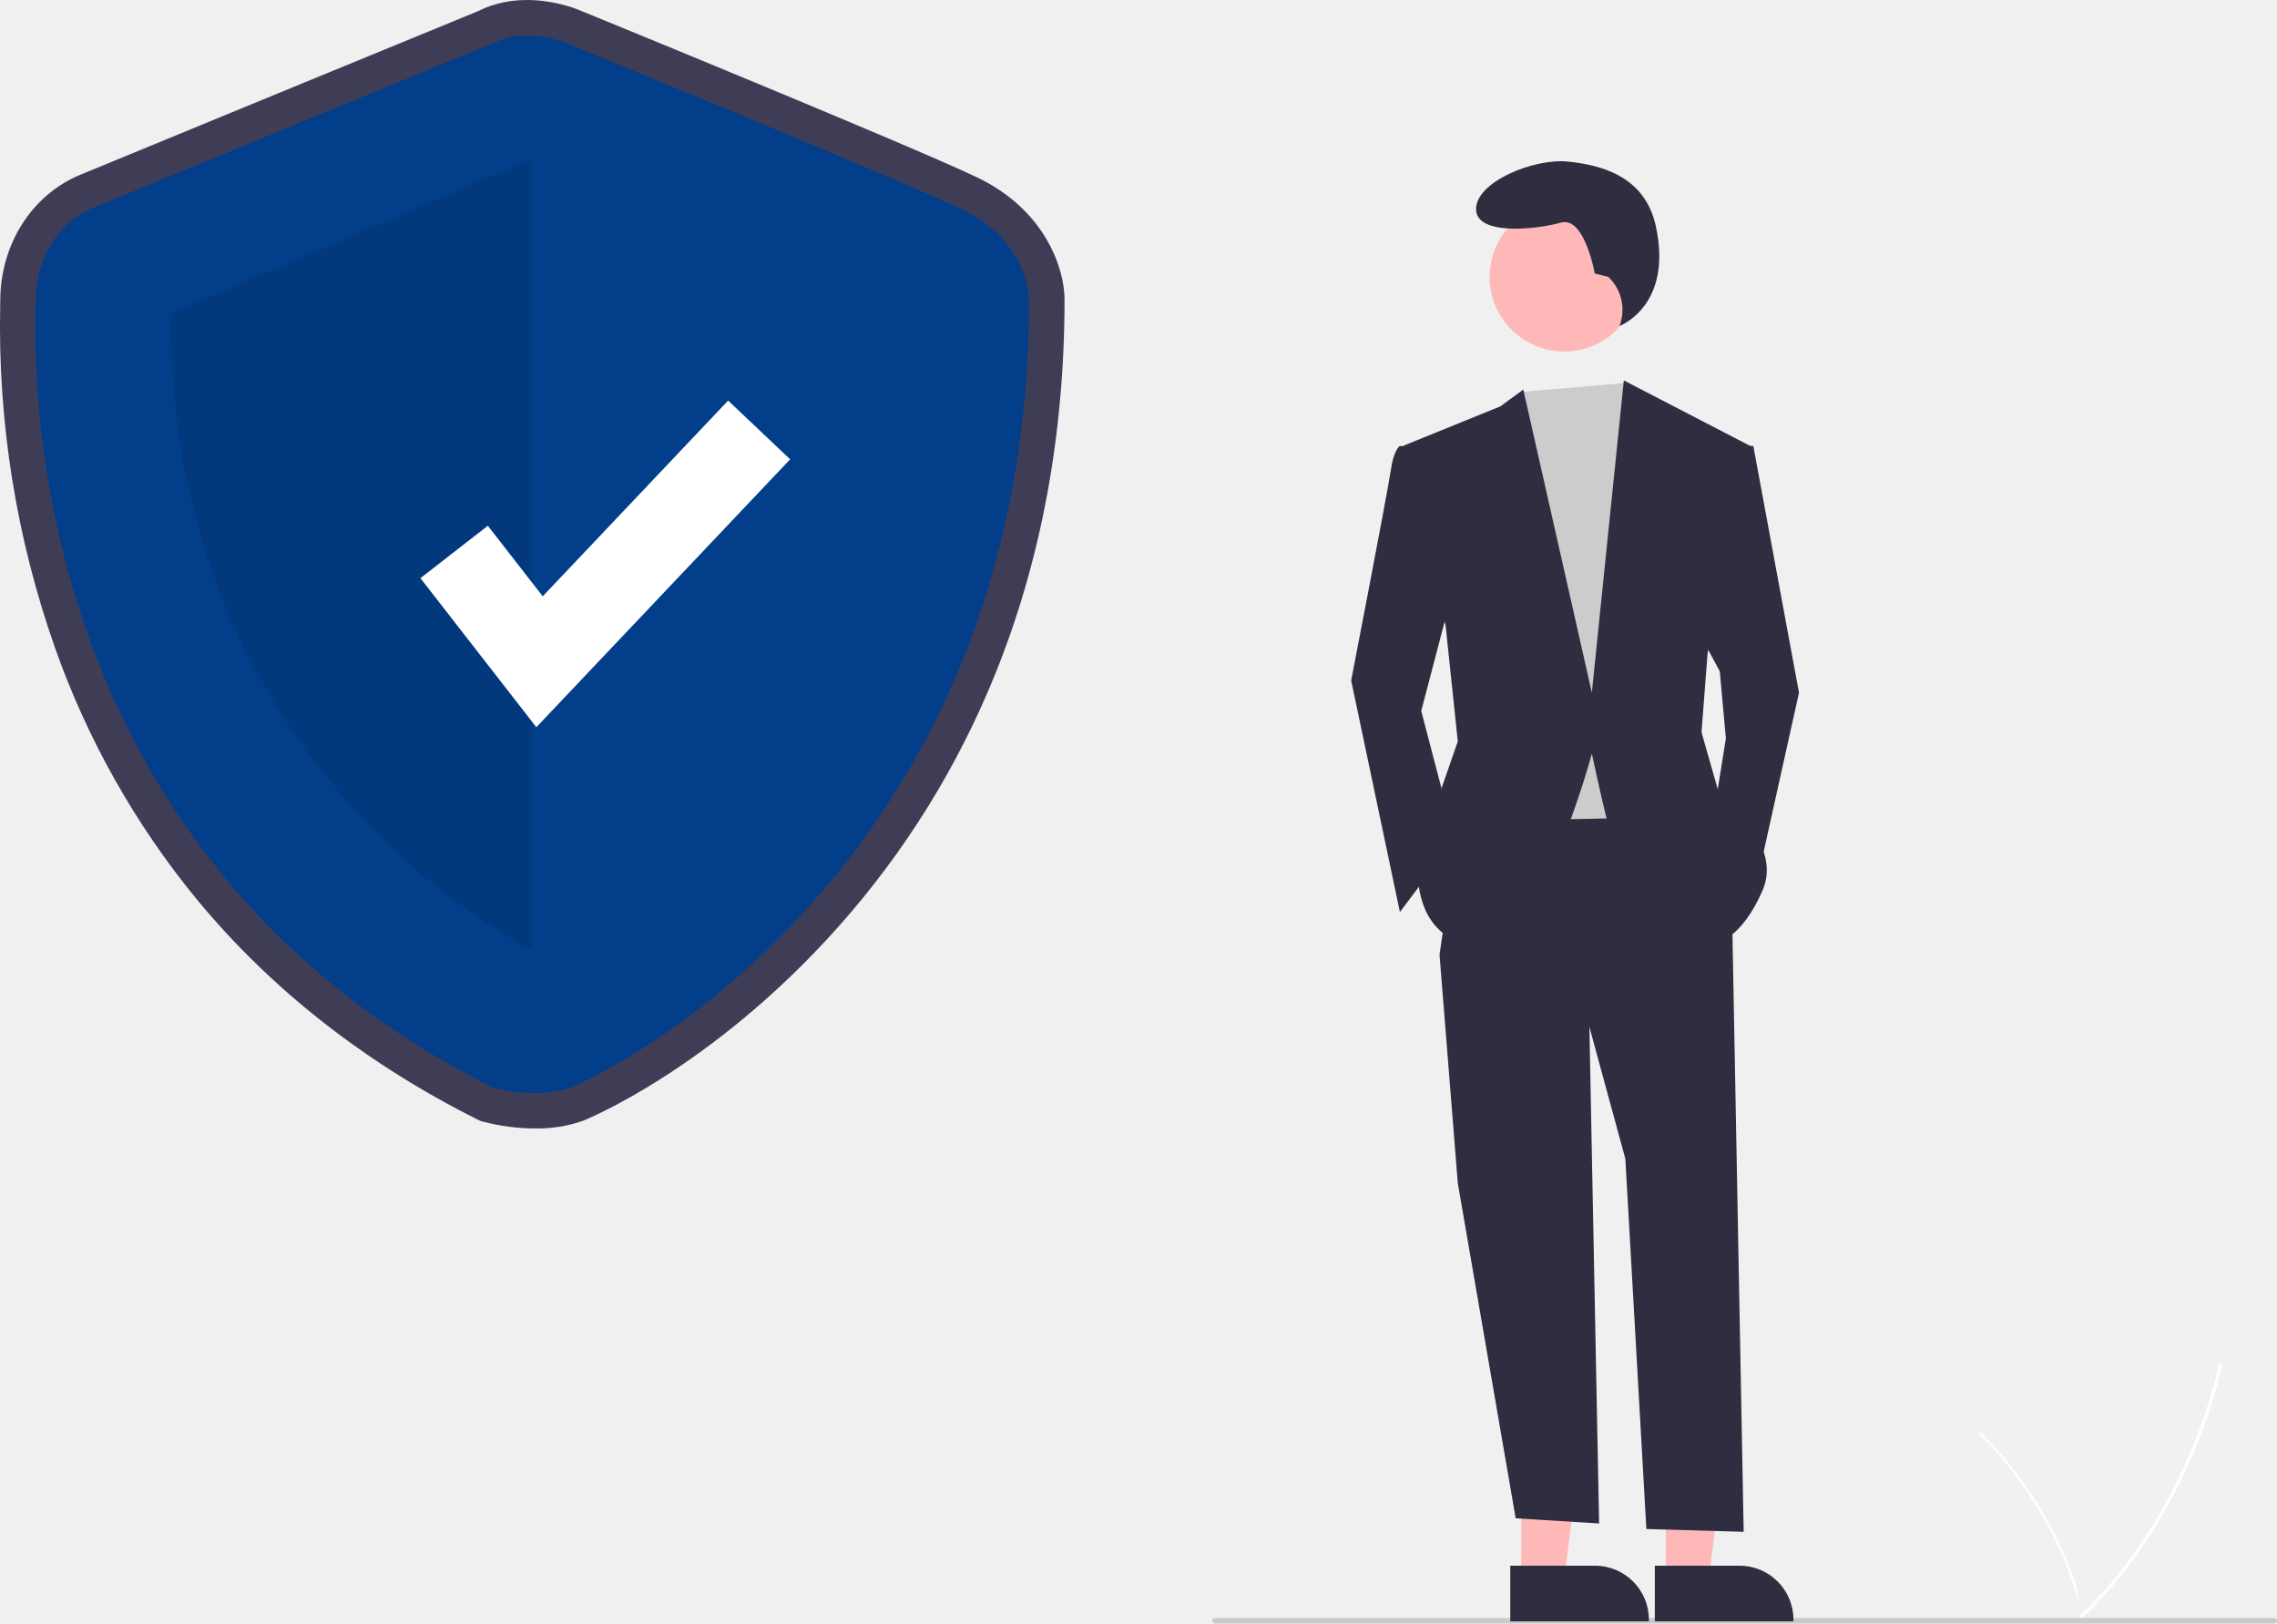
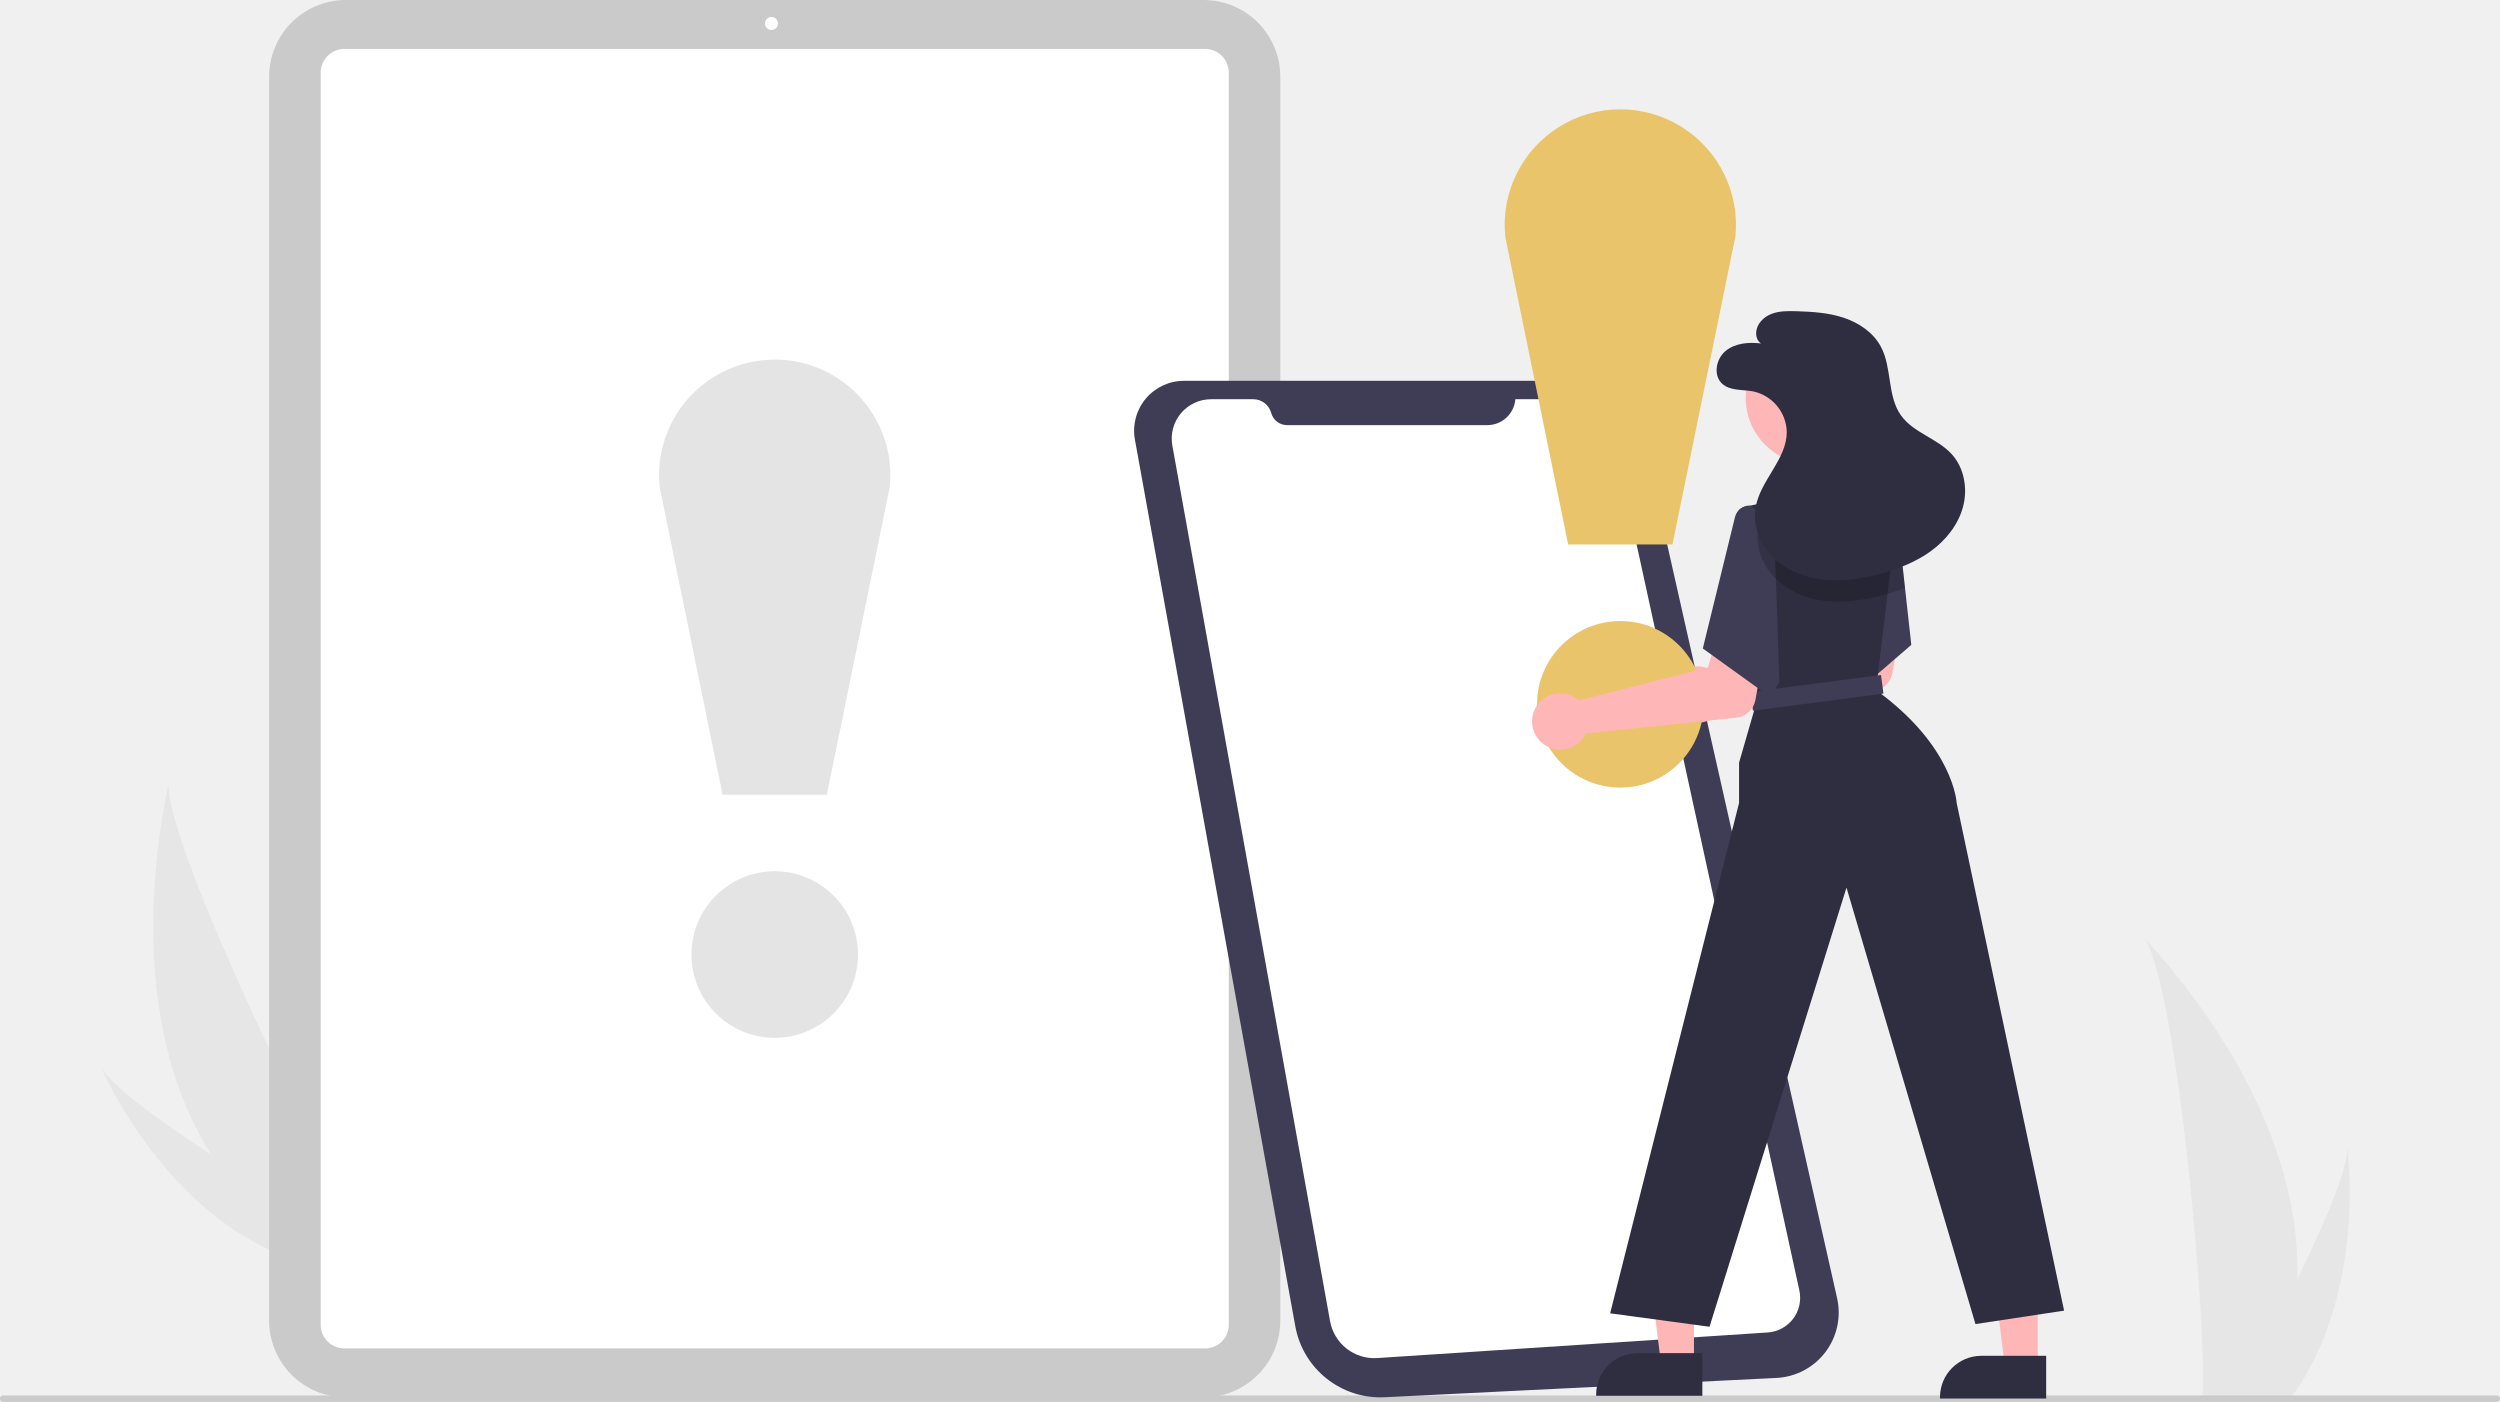
- <svg xmlns="http://www.w3.org/2000/svg" id="ff41f38c-6ef4-4d72-b305-d437d63a9edd" data-name="Layer 1" width="819.07" height="584" viewBox="0 0 819.07 584">
-   <path d="M938.366,683.359c7.184,12.698,1.092,55.585,1.092,55.585s-39.891-16.886-47.073-29.578a26.413,26.413,0,0,1,45.981-26.007Z" transform="translate(-190.4648 -158)" fill="#f1f1f1" />
-   <path d="M940.037,738.889l-.847.179c-8.162-38.778-36.666-65.075-36.952-65.336l.583-.641C903.109,673.354,931.815,699.83,940.037,738.889Z" transform="translate(-190.4648 -158)" fill="#fff" />
-   <path d="M1003.638,697.818c-9.748,17.683-64.706,41.638-64.706,41.638s-9.061-59.263.682-76.941a36.556,36.556,0,1,1,64.025,35.302Z" transform="translate(-190.4648 -158)" fill="#f1f1f1" />
-   <path d="M939.416,740.098l-.826-.869c39.769-37.769,50.064-90.445,50.164-90.973l1.178.222C989.833,649.009,979.475,702.055,939.416,740.098Z" transform="translate(-190.4648 -158)" fill="#fff" />
-   <path d="M383.03,563.919a75.19,75.19,0,0,1-18.64-2.411l-1.2-.332-1.113-.558c-40.242-20.177-74.192-46.827-100.907-79.211a299.865,299.865,0,0,1-50.949-90.47,348.21,348.21,0,0,1-19.691-122.665c.017-.876.031-1.553.031-2.019,0-20.289,11.262-38.091,28.691-45.354,13.339-5.558,134.455-55.305,143.206-58.9,16.48-8.258,34.062-1.365,36.876-.16,6.311,2.58,118.275,48.375,142.471,59.896,24.936,11.874,31.589,33.206,31.589,43.938,0,48.588-8.415,93.998-25.011,134.967a312.517,312.517,0,0,1-56.162,90.511c-45.847,51.594-91.706,69.884-92.148,70.045A50.11,50.11,0,0,1,383.03,563.919Zm-10.785-26.714c3.976.891,13.129,2.228,19.096.052,7.579-2.764,45.962-22.668,81.83-63.032,49.557-55.769,74.702-125.875,74.739-208.372-.089-1.671-1.275-13.592-17.062-21.109C507.123,233.447,390.746,185.86,389.573,185.381l-.322-.136c-2.439-1.022-10.201-3.175-15.551-.371l-1.071.499c-1.297.533-129.863,53.338-143.575,59.051-9.592,3.997-13.009,13.897-13.009,21.83,0,.58-.015,1.423-.036,2.513C214.914,325.214,227.976,464.113,372.246,537.205Z" transform="translate(-190.4648 -158)" fill="#3f3d56" />
-   <path d="M367.789,173.586S238.054,226.87,224.154,232.662s-20.85,19.692-20.85,33.592S192.879,461.532,367.789,549.228c0,0,15.875,4.392,27.919,0s164.945-78.526,164.945-283.553c0,0,0-20.85-24.325-32.434s-141.934-59.655-141.934-59.655S379.951,167.215,367.789,173.586Z" transform="translate(-190.4648 -158)" fill="#023e8a" />
-   <path d="M381.689,215.286V499.537S250.796,436.53,251.954,270.887Z" transform="translate(-190.4648 -158)" opacity="0.1" />
-   <polygon points="192.931 261.581 151.235 207.969 175.483 189.11 195.226 214.494 261.921 144.088 284.224 165.219 192.931 261.581" fill="#fff" />
-   <path d="M1008.535,742h-381a1,1,0,0,1,0-2h381a1,1,0,0,1,0,2Z" transform="translate(-190.4648 -158)" fill="#cacaca" />
-   <polygon points="547.206 568.237 562.671 568.236 570.029 508.583 547.203 508.584 547.206 568.237" fill="#ffb8b8" />
-   <path d="M733.725,721.188l30.458-.001h.001a19.411,19.411,0,0,1,19.41,19.41v.631l-49.868.002Z" transform="translate(-190.4648 -158)" fill="#2f2e41" />
-   <polygon points="599.206 568.237 614.671 568.236 622.029 508.583 599.203 508.584 599.206 568.237" fill="#ffb8b8" />
-   <path d="M785.725,721.188l30.458-.001h.001a19.411,19.411,0,0,1,19.41,19.41v.631l-49.868.002Z" transform="translate(-190.4648 -158)" fill="#2f2e41" />
-   <polygon points="571.514 358.75 575.224 548 545.213 546.139 524.393 425.597 517.817 343.408 571.514 358.75" fill="#2f2e41" />
-   <path d="M813.483,484.971,817.689,709l-35-1-7.56-133.17-13.15-48.217-53.696-25.204,8.767-60.271,78.9-1.096Z" transform="translate(-190.4648 -158)" fill="#2f2e41" />
-   <circle cx="562.676" cy="99.594" r="26.838" fill="#ffb8b8" />
-   <polygon points="584.936 137.738 589.047 143.966 600.006 174.649 591.239 294.095 539.734 295.192 533.16 158.211 546.933 140.995 584.936 137.738" fill="#ccc" />
-   <path d="M702.803,319.499l-8.767-1.096s-2.192,1.096-3.288,8.767-14.246,75.613-14.246,75.613l17.533,83.284,19.725-26.3-12.054-46.025,12.054-46.025Z" transform="translate(-190.4648 -158)" fill="#2f2e41" />
-   <polygon points="624.114 160.404 630.689 160.404 647.127 249.166 631.785 318.204 616.443 293 620.826 265.604 618.635 241.496 610.964 227.249 624.114 160.404" fill="#2f2e41" />
-   <path d="M768.999,257.594l-4.88-1.22s-3.66-20.739-12.199-18.299-30.498,4.88-30.498-4.88,20.739-18.299,32.938-17.079,27.779,5.267,31.718,23.178c6.314,28.713-13.026,35.965-13.026,35.965l.322-1.045a16.282,16.282,0,0,0-4.374-16.621Z" transform="translate(-190.4648 -158)" fill="#2f2e41" />
-   <path d="M695.132,318.403l35.067-14.246,8.219-6.027,24.656,109.036,11.506-112.324,45.477,23.561L804.716,392.92l-2.192,28.492,6.575,23.013s23.013,16.438,15.342,33.971-16.438,18.629-16.438,18.629-37.259-35.067-39.45-43.834-5.479-24.108-5.479-24.108-18.629,70.134-40.546,69.038-21.917-24.108-21.917-24.108l5.479-24.108,8.767-25.204-4.383-41.642Z" transform="translate(-190.4648 -158)" fill="#2f2e41" />
+ <svg xmlns="http://www.w3.org/2000/svg" id="e036d8c3-b5bc-4d4e-ad12-45724d0dcfd5" data-name="Layer 1" width="930.675" height="521.876" viewBox="0 0 930.675 521.876">
+   <path id="a08a2523-9d19-4e0c-87cb-6ce1a7fd2fc4" data-name="Path 133" d="M213.373,618.976a158.393,158.393,0,0,0,28.728,33.862c.254.232.515.454.776.681l23.739-14.105c-.176-.239-.369-.506-.577-.799-12.395-17.256-68.372-132.056-68.714-157.478C197.28,483.241,177.178,562.252,213.373,618.976Z" transform="translate(-134.6623 -189.062)" fill="#e6e6e6" />
+   <path id="a62b1d0a-4504-46a8-81c8-bbc6043ad63f" data-name="Path 134" d="M237.52,655.559c.367.165.741.325,1.118.478l17.809-10.582c-.278-.161-.603-.35-.974-.563-6.097-3.561-24.237-14.262-42.098-25.917-19.191-12.526-38.071-26.145-41.347-33.188C172.709,587.409,193.84,636.659,237.52,655.559Z" transform="translate(-134.6623 -189.062)" fill="#e6e6e6" />
+   <path id="fd401fbc-93ba-42a5-a9a4-5a6900171ed6" data-name="Path 133" d="M989.863,665.256a158.394,158.394,0,0,1-7.4,43.785c-.1.329-.211.653-.319.982h-27.613c.029-.295.059-.624.088-.982,1.841-21.166-8.677-148.453-21.369-170.483C934.362,540.345,992.004,598.002,989.863,665.256Z" transform="translate(-134.6623 -189.062)" fill="#e6e6e6" />
+   <path id="eaa08601-a63b-4214-86e2-4a8f8e2c7e12" data-name="Path 134" d="M987.79,709.041c-.231.329-.471.658-.717.982h-20.716c.157-.28.339-.609.55-.982,3.422-6.176,13.551-24.642,22.953-43.785,10.1-20.572,19.374-41.924,18.593-49.652C1008.695,617.346,1015.687,670.48,987.79,709.041Z" transform="translate(-134.6623 -189.062)" fill="#e6e6e6" />
+   <path d="M582.73,709.255H263.402a28.58,28.58,0,0,1-28.548-28.548V217.61A28.58,28.58,0,0,1,263.402,189.062H582.73a28.58,28.58,0,0,1,28.548,28.548V680.707A28.58,28.58,0,0,1,582.73,709.255Z" transform="translate(-134.6623 -189.062)" fill="#cacaca" />
+   <path d="M583.292,691.041H262.84a8.81,8.81,0,0,1-8.8-8.8V216.076a8.81,8.81,0,0,1,8.8-8.8H583.292a8.81,8.81,0,0,1,8.8,8.8V682.241A8.81,8.81,0,0,1,583.292,691.041Z" transform="translate(-134.6623 -189.062)" fill="#fff" />
+   <circle cx="287.19" cy="8.743" r="2.429" fill="#fff" />
+   <path d="M1064.147,710.938H135.853a1.191,1.191,0,1,1,0-2.381h928.294a1.191,1.191,0,1,1,0,2.381Z" transform="translate(-134.6623 -189.062)" fill="#cacaca" />
+   <circle cx="288.401" cy="355.346" r="31" fill="#e4e4e4" />
+   <path d="M442.472,484.909H403.655L380.222,370.278a43.059,43.059,0,1,1,85.692-.051Z" transform="translate(-134.6623 -189.062)" fill="#e4e4e4" />
+   <path d="M575.58,330.828H717.454a30.16,30.16,0,0,1,29.421,23.527l71.686,317.968a24.375,24.375,0,0,1-22.579,29.707L650.135,709.216a32.203,32.203,0,0,1-33.273-26.432L576.197,457.977l-7.692-42.523-11.351-62.752a18.569,18.569,0,0,1,18.426-21.874Z" transform="translate(-134.6623 -189.062)" fill="#3f3d56" />
+   <path d="M698.777,337.683h16.561a20.843,20.843,0,0,1,20.364,16.4l68.809,315.374a12.915,12.915,0,0,1-11.773,15.64l-145.376,9.528A16.726,16.726,0,0,1,629.806,680.899l-58.715-325.969a14.65,14.65,0,0,1,14.418-17.247h15.711a6.914,6.914,0,0,1,6.676,5.116h0a6.104,6.104,0,0,0,5.894,4.517h74.584a10.434,10.434,0,0,0,10.403-9.633Z" transform="translate(-134.6623 -189.062)" fill="#fff" />
+   <path d="M772.149,438.776a10.525,10.525,0,0,1,1.316,1.007l48.056-12.251L824.8,415.939l18.143,2.661L839.134,439.688a8,8,0,0,1-7.035,6.534L775.988,452.131a10.497,10.497,0,1,1-3.839-13.355Z" transform="translate(-134.6623 -189.062)" fill="#ffb6b6" />
+   <circle cx="603.192" cy="262.195" r="31" fill="#e9c46a" />
+   <path d="M757.263,391.757H718.446L695.012,277.126a43.059,43.059,0,1,1,85.692-.051Z" transform="translate(-134.6623 -189.062)" fill="#e9c46a" />
+   <polygon points="711.524 240.061 699.144 250.741 681.824 265.671 674.174 226.531 673.374 222.461 672.744 219.231 690.294 188.661 704.924 189.501 705.924 189.561 705.944 189.781 706.174 191.831 709.174 218.811 709.244 219.461 711.524 240.061" fill="#3f3d56" />
+   <polygon points="630.606 507.736 618.346 507.735 612.513 460.447 630.608 460.448 630.606 507.736" fill="#ffb6b6" />
+   <path d="M768.394,708.682l-39.531-.001v-.5A15.387,15.387,0,0,1,744.25,692.794h.001l24.144.001Z" transform="translate(-134.6623 -189.062)" fill="#2f2e41" />
+   <polygon points="758.606 508.736 746.346 508.735 740.513 461.447 758.608 461.448 758.606 508.736" fill="#ffb6b6" />
+   <path d="M896.394,709.682l-39.531-.001v-.5A15.387,15.387,0,0,1,872.25,693.794h.001l24.144.001Z" transform="translate(-134.6623 -189.062)" fill="#2f2e41" />
+   <path d="M903.066,676.973l-33,5-48.01-162.48-50.99,163.48-37-5,48-190v-15l6.5-22.5-.68-6.09-4.73-42.59-2.05-18.47-.133-1.193a4.056,4.056,0,0,1,3.193-4.417h0l15.4-3.24H824.736l14.85,4.09,1.02.28.46.13-.23,1.92-3.48,29.18-.19,1.6-3.36,28.13-.74,6.17c29,21,30,42,30,42Z" transform="translate(-134.6623 -189.062)" fill="#2f2e41" />
+   <circle cx="674.447" cy="148.199" r="24.561" fill="#ffb6b6" />
+   <rect x="786.566" y="443.473" width="49" height="7" transform="matrix(0.99156, -0.12967, 0.12967, 0.99156, -185.7746, -80.11503)" fill="#3f3d56" />
+   <path d="M721.149,448.776a10.525,10.525,0,0,1,1.316,1.007l48.056-12.251L773.8,425.939l18.143,2.661L788.134,449.688a8,8,0,0,1-7.035,6.534L724.988,462.131a10.497,10.497,0,1,1-3.839-13.355Z" transform="translate(-134.6623 -189.062)" fill="#ffb6b6" />
+   <path d="M795.066,383.973l-8.5-6.5c-2.298-.872-5.447,1.605-6,4l-12,49,25,18,3.5-5.5Z" transform="translate(-134.6623 -189.062)" fill="#3f3d56" />
+   <g opacity="0.2">
+     <path d="M843.837,407.873a67.676,67.676,0,0,1-6.48,2.2c-.7.21-1.42.41-2.13.6a66.019,66.019,0,0,1-14.34,2.32,45.14,45.14,0,0,1-6.26-.17,35.243,35.243,0,0,1-6.59-1.3c-.07-.02-.15-.04-.22-.06a28.906,28.906,0,0,1-11.95-6.79,23.56,23.56,0,0,1-2.11-2.35,21.239,21.239,0,0,1-4.56-16.53,14.153,14.153,0,0,1,.34-1.57,25.107,25.107,0,0,1,1.49-4.1c.27-.62.57-1.23.89-1.83l11.3-3.82h21.52l14.85,4.09,1,.06.02.22.46.13-.23,1.92Z" transform="translate(-134.6623 -189.062)" />
+   </g>
+   <path d="M790.289,316.927c-4.593-.563-9.634-.165-13.214,2.767s-4.736,9.028-1.346,12.178c3.001,2.789,7.693,2.133,11.713,2.926a15.854,15.854,0,0,1,12.384,15.157c-.06,10.174-9.824,17.879-11.578,27.901-1.197,6.84,1.688,14.038,6.675,18.87s11.843,7.443,18.751,8.15,13.893-.373,20.606-2.148c6.741-1.782,13.378-4.311,19.034-8.388s10.293-9.826,12.109-16.558.512-14.451-4.168-19.62c-5.359-5.919-14.274-7.954-18.91-14.456-5.196-7.288-3.274-17.666-7.479-25.567-2.808-5.275-8.125-8.873-13.792-10.769s-11.719-2.27-17.692-2.453c-3.14-.096-6.375-.129-9.3,1.016s-5.496,3.753-5.648,6.891S790.289,316.927,790.289,316.927Z" transform="translate(-134.6623 -189.062)" fill="#2f2e41" />
</svg>
